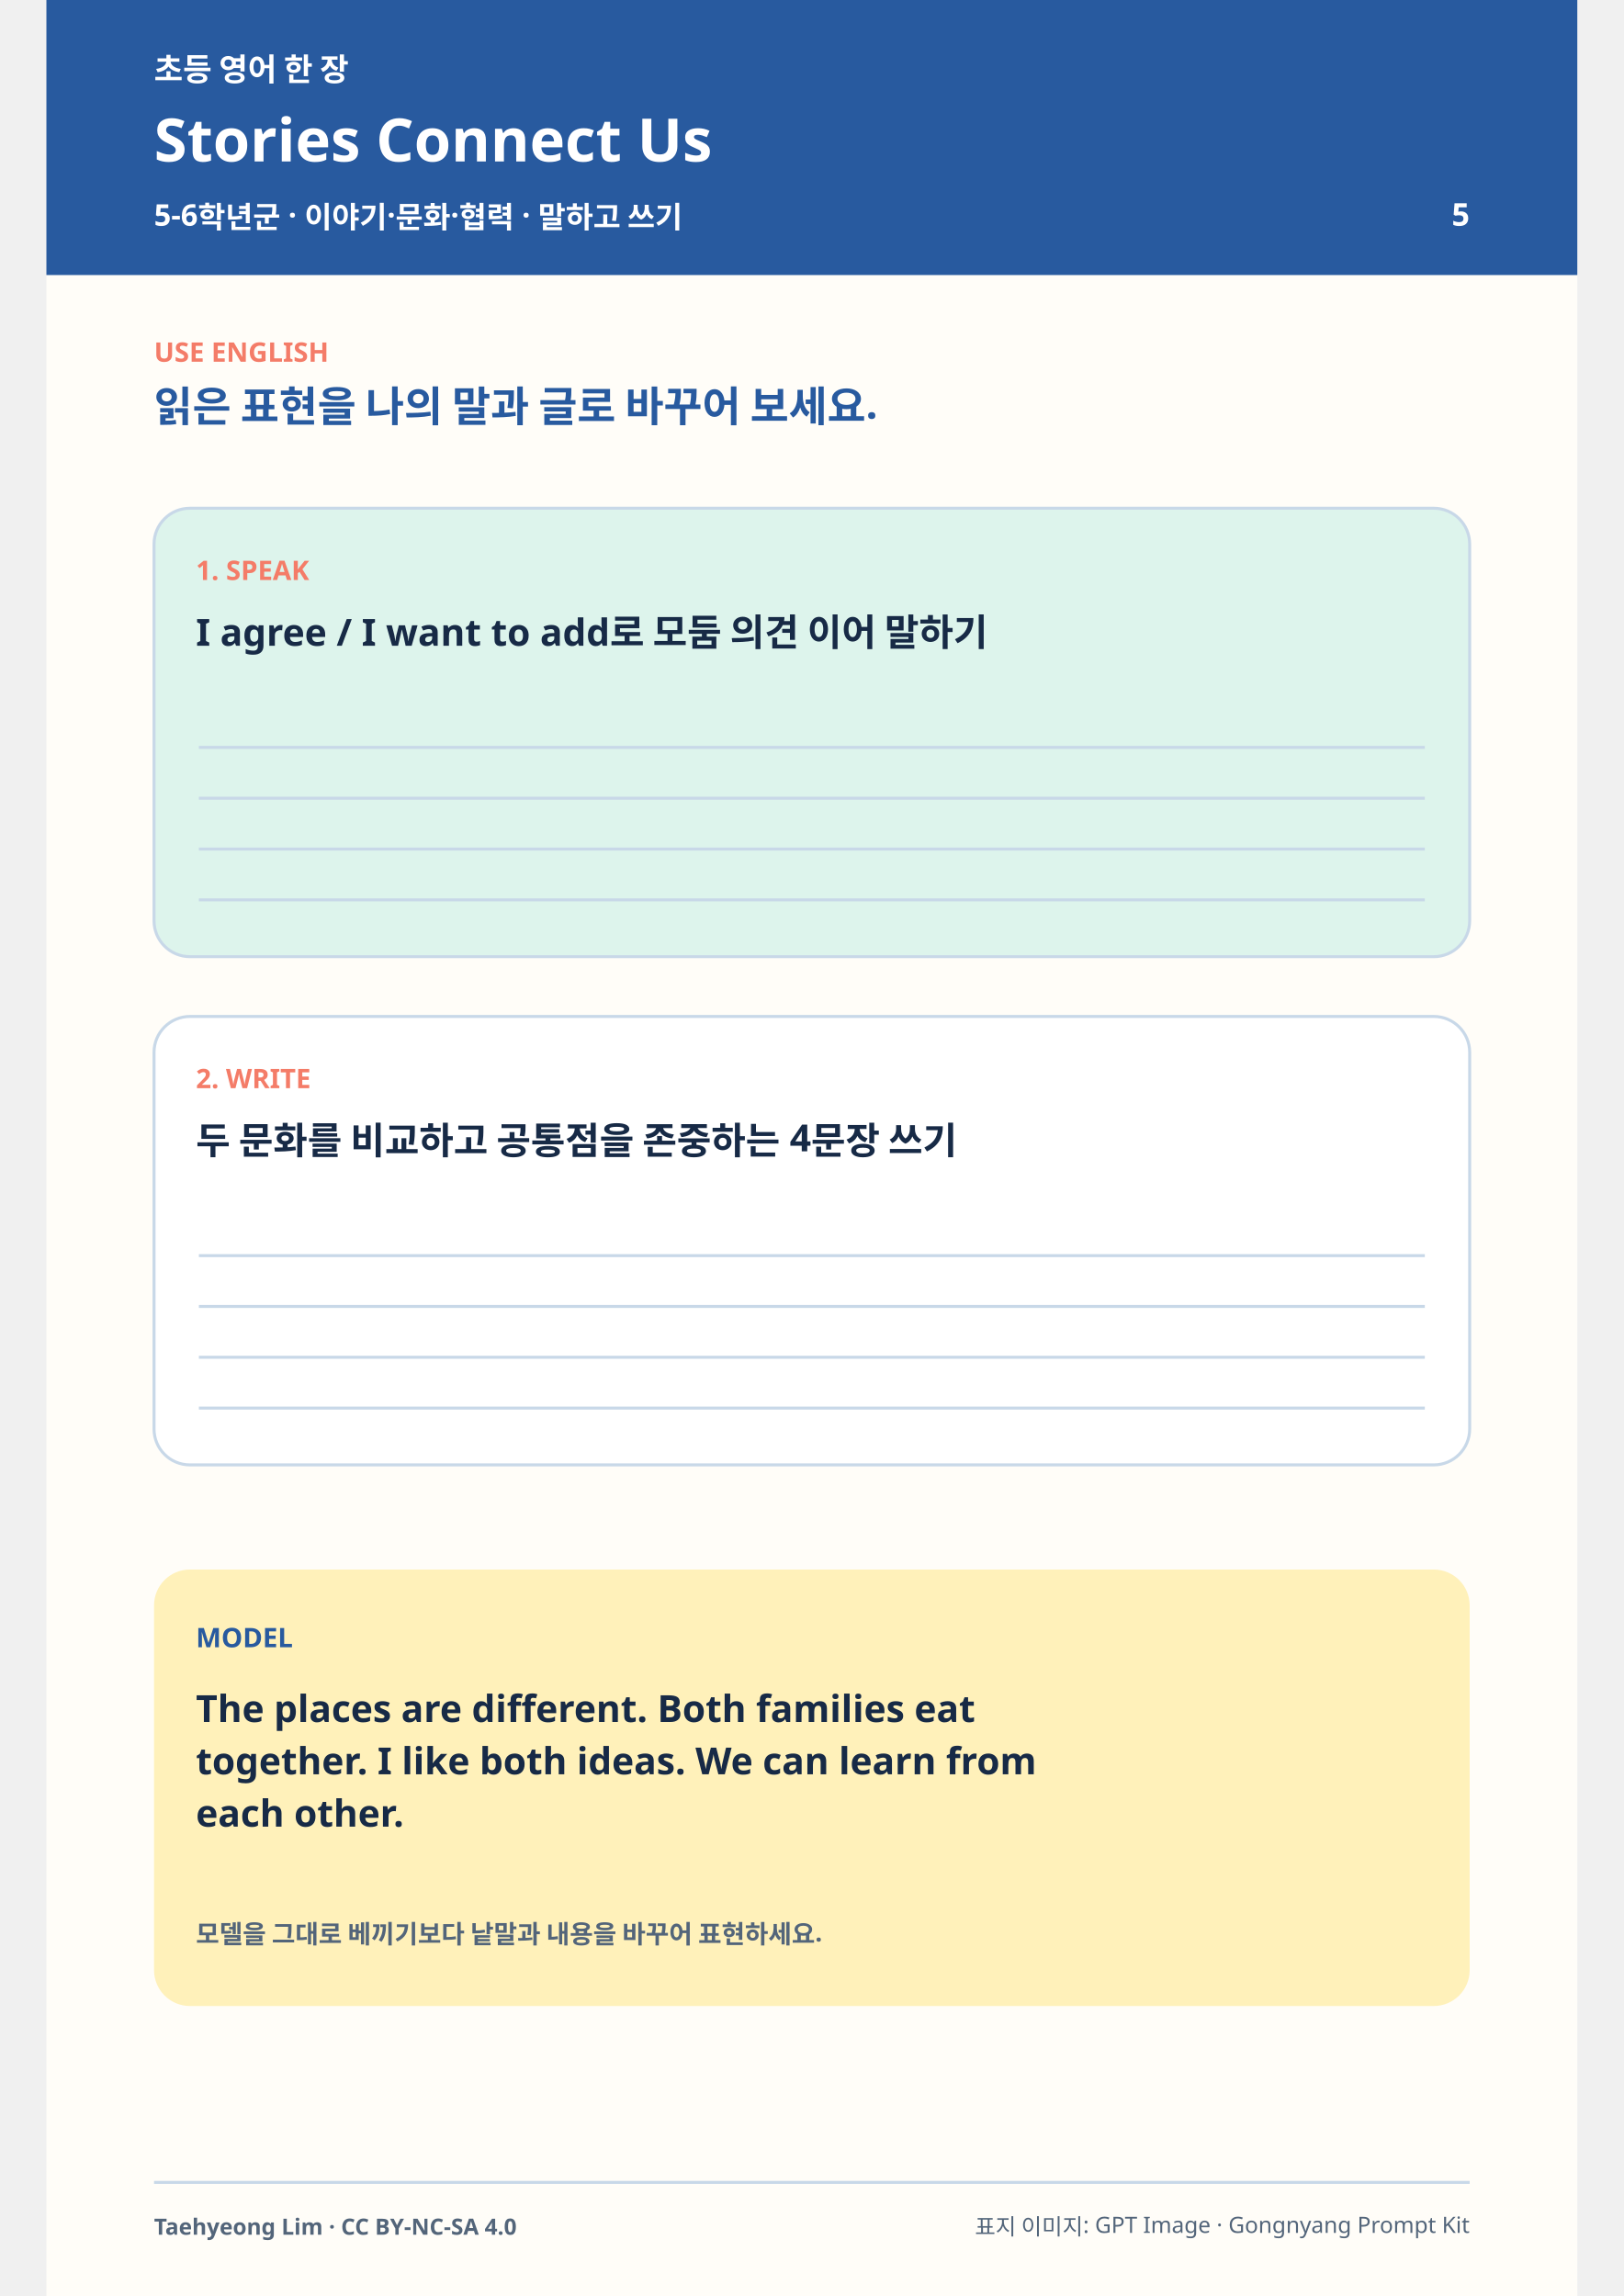
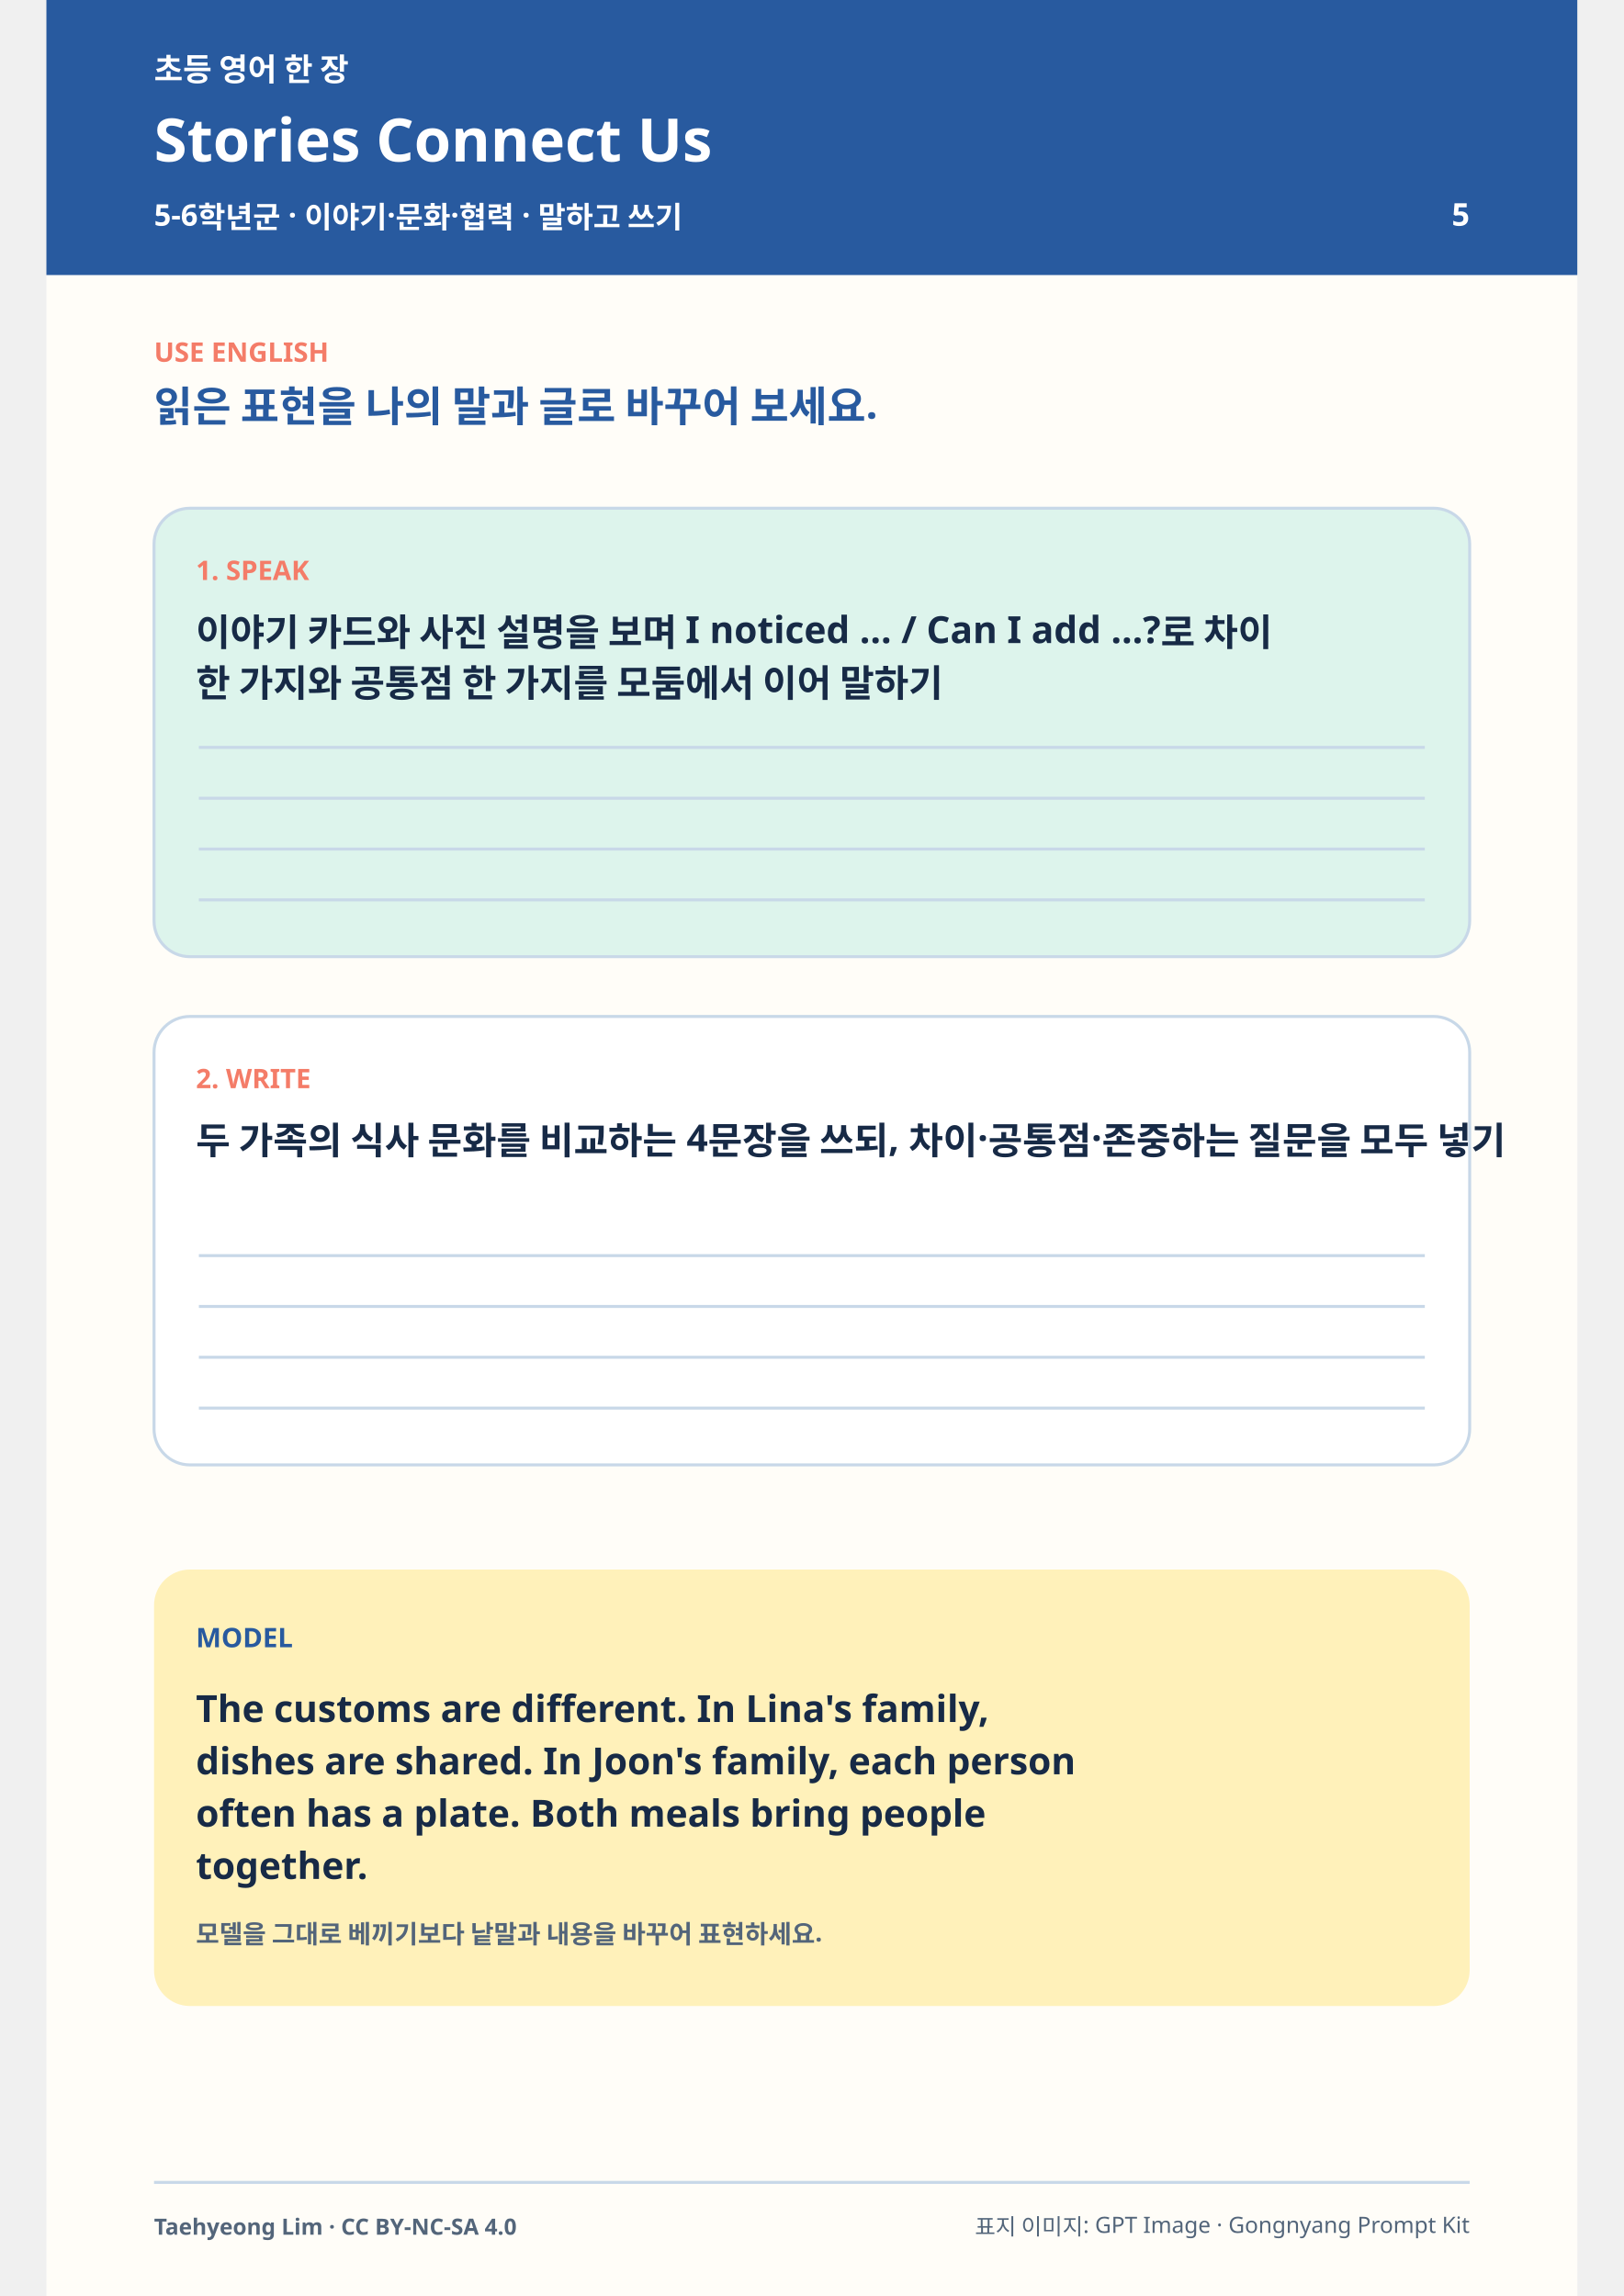
<svg xmlns="http://www.w3.org/2000/svg" width="210mm" height="297mm" viewBox="0 0 1024 1536">
  <rect width="1024" height="1536" fill="#FFFDF8" />
  <rect width="1024" height="184" fill="#285A9F" />
  <text x="72" y="54" font-family="Apple SD Gothic Neo, Noto Sans KR, sans-serif" font-size="21" font-weight="700" fill="#FFFFFF" text-anchor="start">초등 영어 한 장</text>
  <text x="72" y="108" font-family="Apple SD Gothic Neo, Noto Sans KR, sans-serif" font-size="40" font-weight="800" fill="#FFFFFF" text-anchor="start">Stories Connect Us</text>
  <text x="72" y="151" font-family="Apple SD Gothic Neo, Noto Sans KR, sans-serif" font-size="20" font-weight="600" fill="#FFFFFF" text-anchor="start">5-6학년군 · 이야기·문화·협력 · 말하고 쓰기</text>
  <text x="952" y="151" font-family="Apple SD Gothic Neo, Noto Sans KR, sans-serif" font-size="21" font-weight="700" fill="#FFFFFF" text-anchor="end">5</text>
  <text x="72" y="242" font-family="Apple SD Gothic Neo, Noto Sans KR, sans-serif" font-size="18" font-weight="800" fill="#F47C68" text-anchor="start">USE ENGLISH</text>
  <text x="72" y="282" font-family="Apple SD Gothic Neo, Noto Sans KR, sans-serif" font-size="28" font-weight="800" fill="#285A9F" text-anchor="start">읽은 표현을 나의 말과 글로 바꾸어 보세요.</text>
  <rect x="72" y="340" width="880" height="300" rx="24" fill="#DDF4EC" stroke="#C8D8E8" stroke-width="2" />
  <text x="100" y="388" font-family="Apple SD Gothic Neo, Noto Sans KR, sans-serif" font-size="18" font-weight="800" fill="#F47C68" text-anchor="start">1. SPEAK</text>
  <text x="100" y="432" font-family="Apple SD Gothic Neo, Noto Sans KR, sans-serif" font-size="25" font-weight="700" fill="#172A46">
-     <tspan x="100" dy="0">I agree / I want to add로 모둠 의견 이어 말하기</tspan>
+     <tspan x="100" dy="0">이야기 카드와 사진 설명을 보며 I noticed ... / Can I add ...?로 차이</tspan>
+     <tspan x="100" dy="34">한 가지와 공통점 한 가지를 모둠에서 이어 말하기</tspan>
  </text>
  <line x1="102" y1="500" x2="922" y2="500" stroke="#C8D8E8" stroke-width="2" />
  <line x1="102" y1="534" x2="922" y2="534" stroke="#C8D8E8" stroke-width="2" />
  <line x1="102" y1="568" x2="922" y2="568" stroke="#C8D8E8" stroke-width="2" />
  <line x1="102" y1="602" x2="922" y2="602" stroke="#C8D8E8" stroke-width="2" />
  <rect x="72" y="680" width="880" height="300" rx="24" fill="#FFFFFF" stroke="#C8D8E8" stroke-width="2" />
  <text x="100" y="728" font-family="Apple SD Gothic Neo, Noto Sans KR, sans-serif" font-size="18" font-weight="800" fill="#F47C68" text-anchor="start">2. WRITE</text>
  <text x="100" y="772" font-family="Apple SD Gothic Neo, Noto Sans KR, sans-serif" font-size="25" font-weight="700" fill="#172A46">
-     <tspan x="100" dy="0">두 문화를 비교하고 공통점을 존중하는 4문장 쓰기</tspan>
+     <tspan x="100" dy="0">두 가족의 식사 문화를 비교하는 4문장을 쓰되, 차이·공통점·존중하는 질문을 모두 넣기</tspan>
  </text>
  <line x1="102" y1="840" x2="922" y2="840" stroke="#C8D8E8" stroke-width="2" />
  <line x1="102" y1="874" x2="922" y2="874" stroke="#C8D8E8" stroke-width="2" />
  <line x1="102" y1="908" x2="922" y2="908" stroke="#C8D8E8" stroke-width="2" />
  <line x1="102" y1="942" x2="922" y2="942" stroke="#C8D8E8" stroke-width="2" />
  <rect x="72" y="1050" width="880" height="292" rx="24" fill="#FFF1BA" />
  <text x="100" y="1102" font-family="Apple SD Gothic Neo, Noto Sans KR, sans-serif" font-size="18" font-weight="800" fill="#285A9F" text-anchor="start">MODEL</text>
  <text x="100" y="1152" font-family="Apple SD Gothic Neo, Noto Sans KR, sans-serif" font-size="25" font-weight="700" fill="#172A46">
-     <tspan x="100" dy="0">The places are different. Both families eat</tspan>
-     <tspan x="100" dy="35">together. I like both ideas. We can learn from</tspan>
-     <tspan x="100" dy="35">each other.</tspan>
+     <tspan x="100" dy="0">The customs are different. In Lina's family,</tspan>
+     <tspan x="100" dy="35">dishes are shared. In Joon's family, each person</tspan>
+     <tspan x="100" dy="35">often has a plate. Both meals bring people</tspan>
+     <tspan x="100" dy="35">together.</tspan>
  </text>
  <text x="100" y="1300" font-family="Apple SD Gothic Neo, Noto Sans KR, sans-serif" font-size="17" font-weight="600" fill="#53657A" text-anchor="start">모델을 그대로 베끼기보다 낱말과 내용을 바꾸어 표현하세요.</text>
  <line x1="72" y1="1460" x2="952" y2="1460" stroke="#C8D8E8" stroke-width="2" />
  <text x="72" y="1495" font-family="Apple SD Gothic Neo, Noto Sans KR, sans-serif" font-size="15" font-weight="600" fill="#53657A" text-anchor="start">Taehyeong Lim · CC BY-NC-SA 4.0</text>
  <text x="952" y="1495" font-family="Apple SD Gothic Neo, Noto Sans KR, sans-serif" font-size="15" font-weight="500" fill="#53657A" text-anchor="end">표지 이미지: GPT Image · Gongnyang Prompt Kit</text>
</svg>
